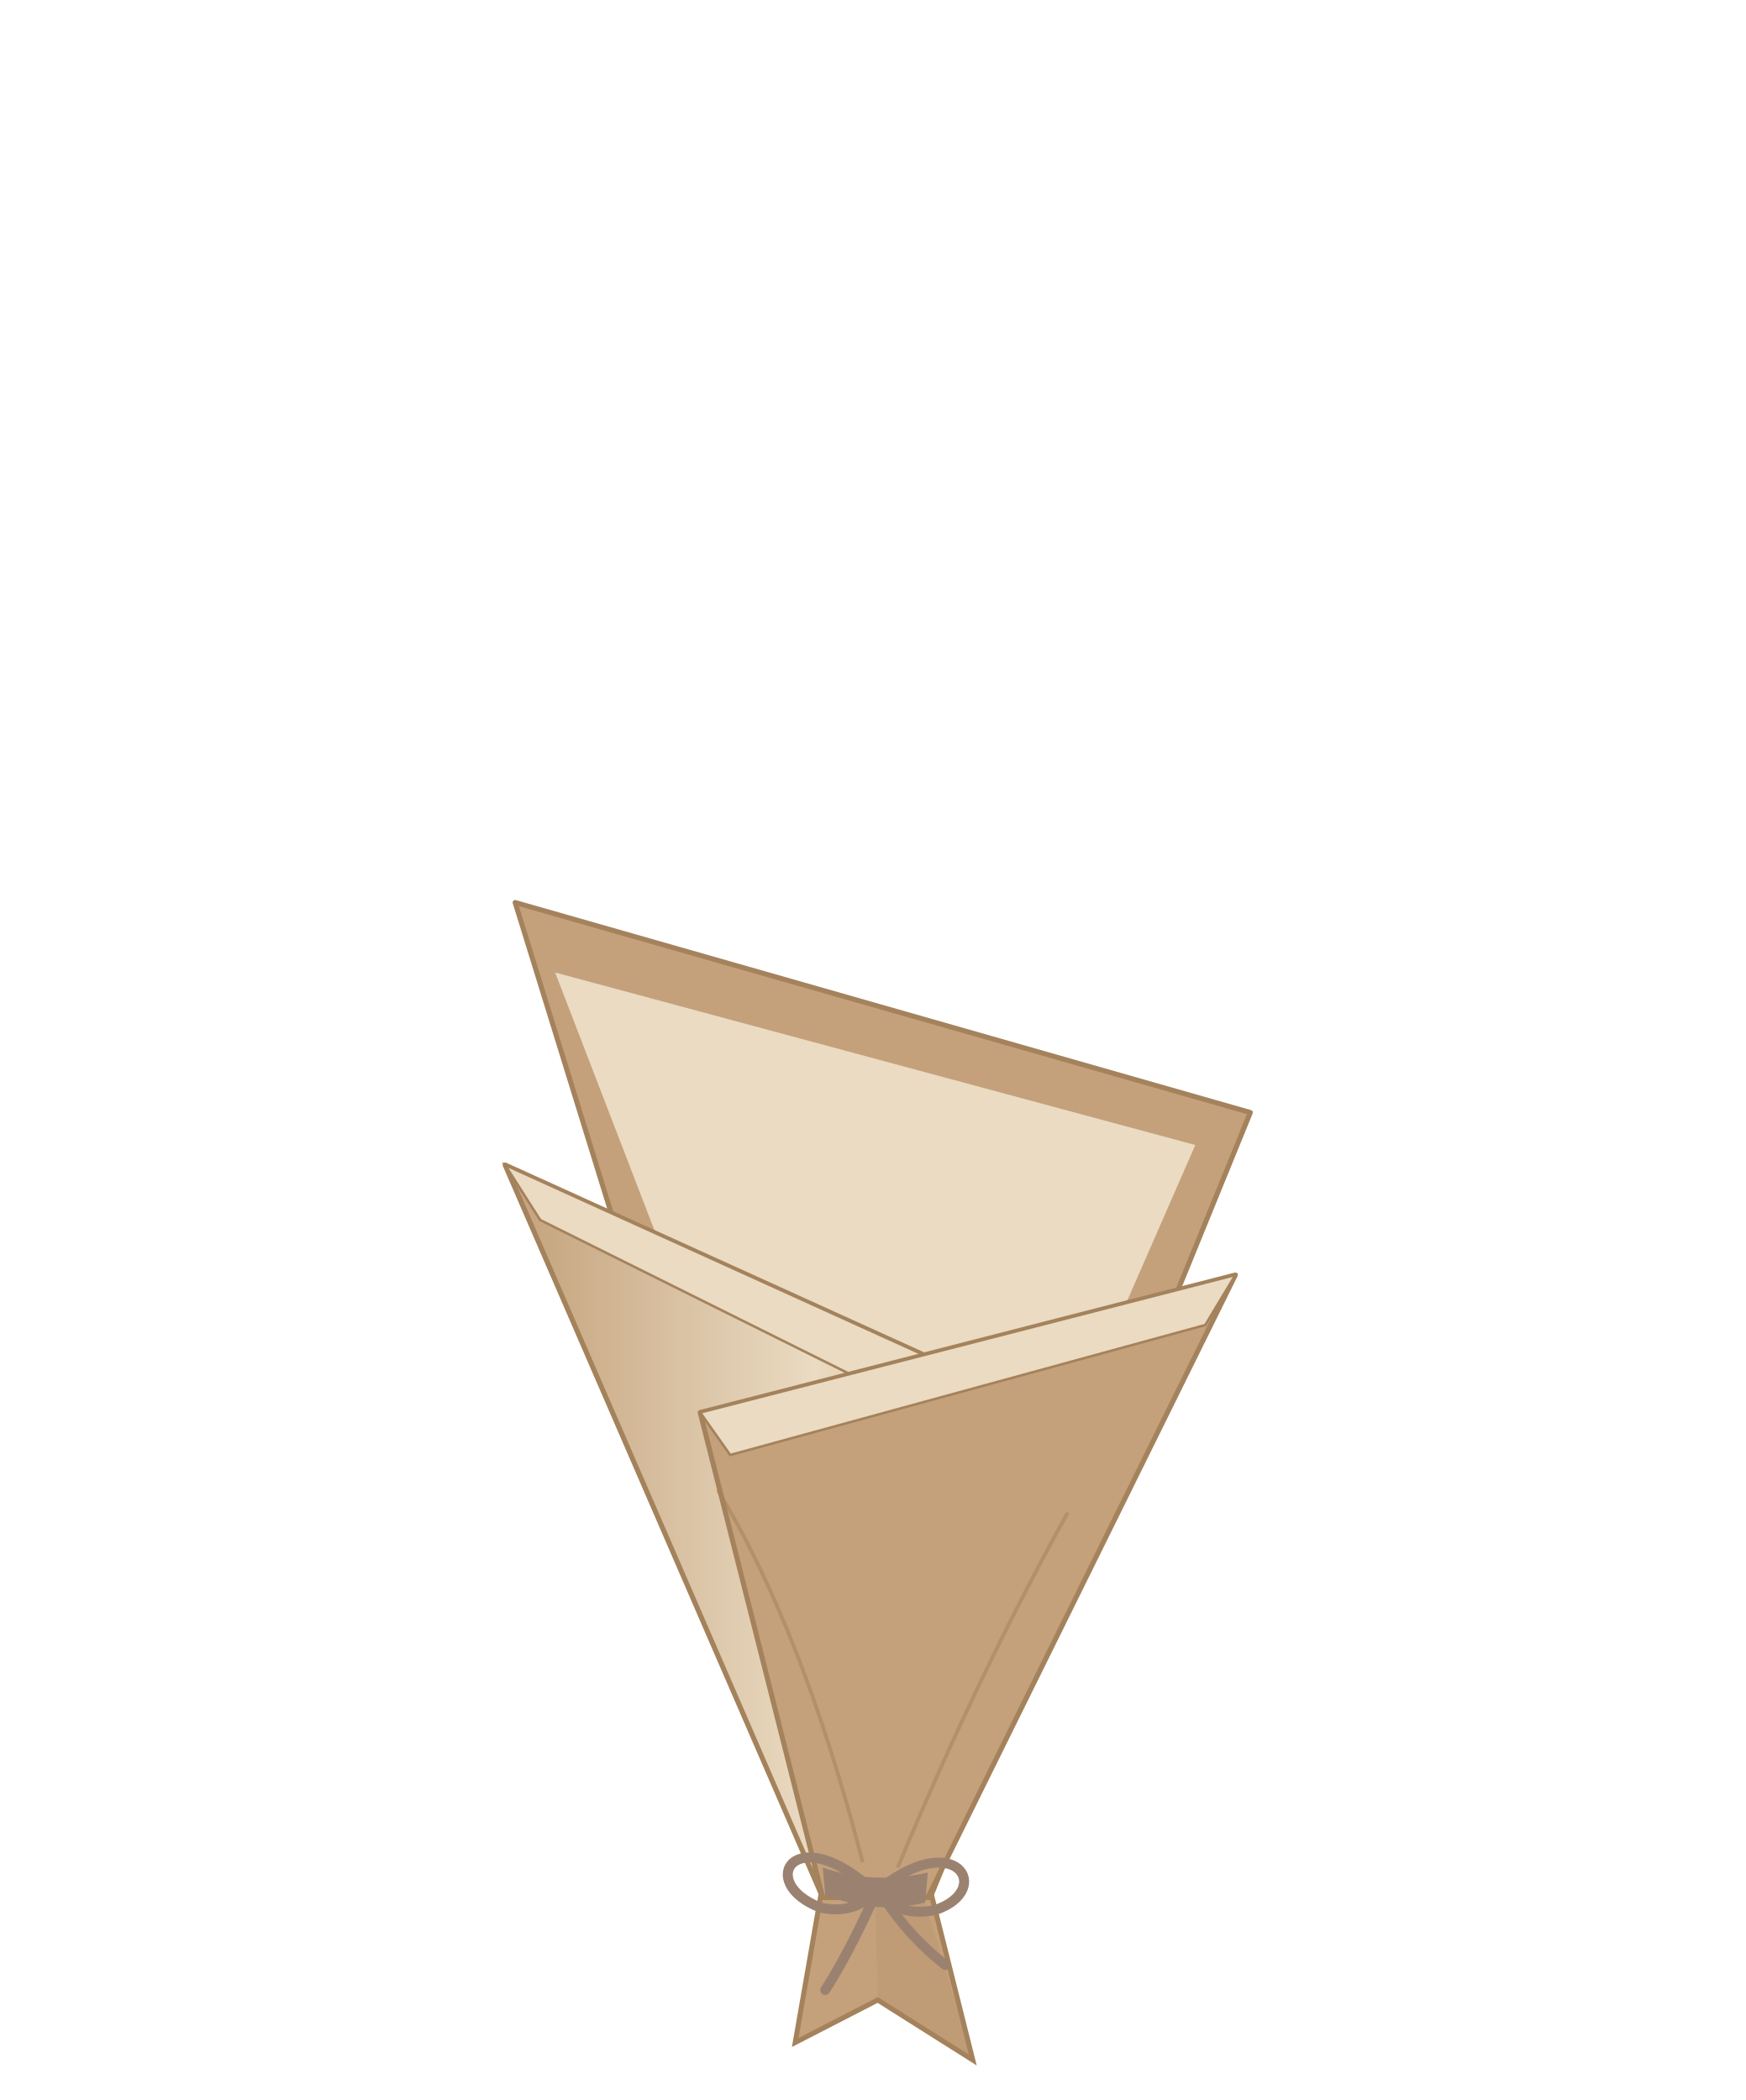
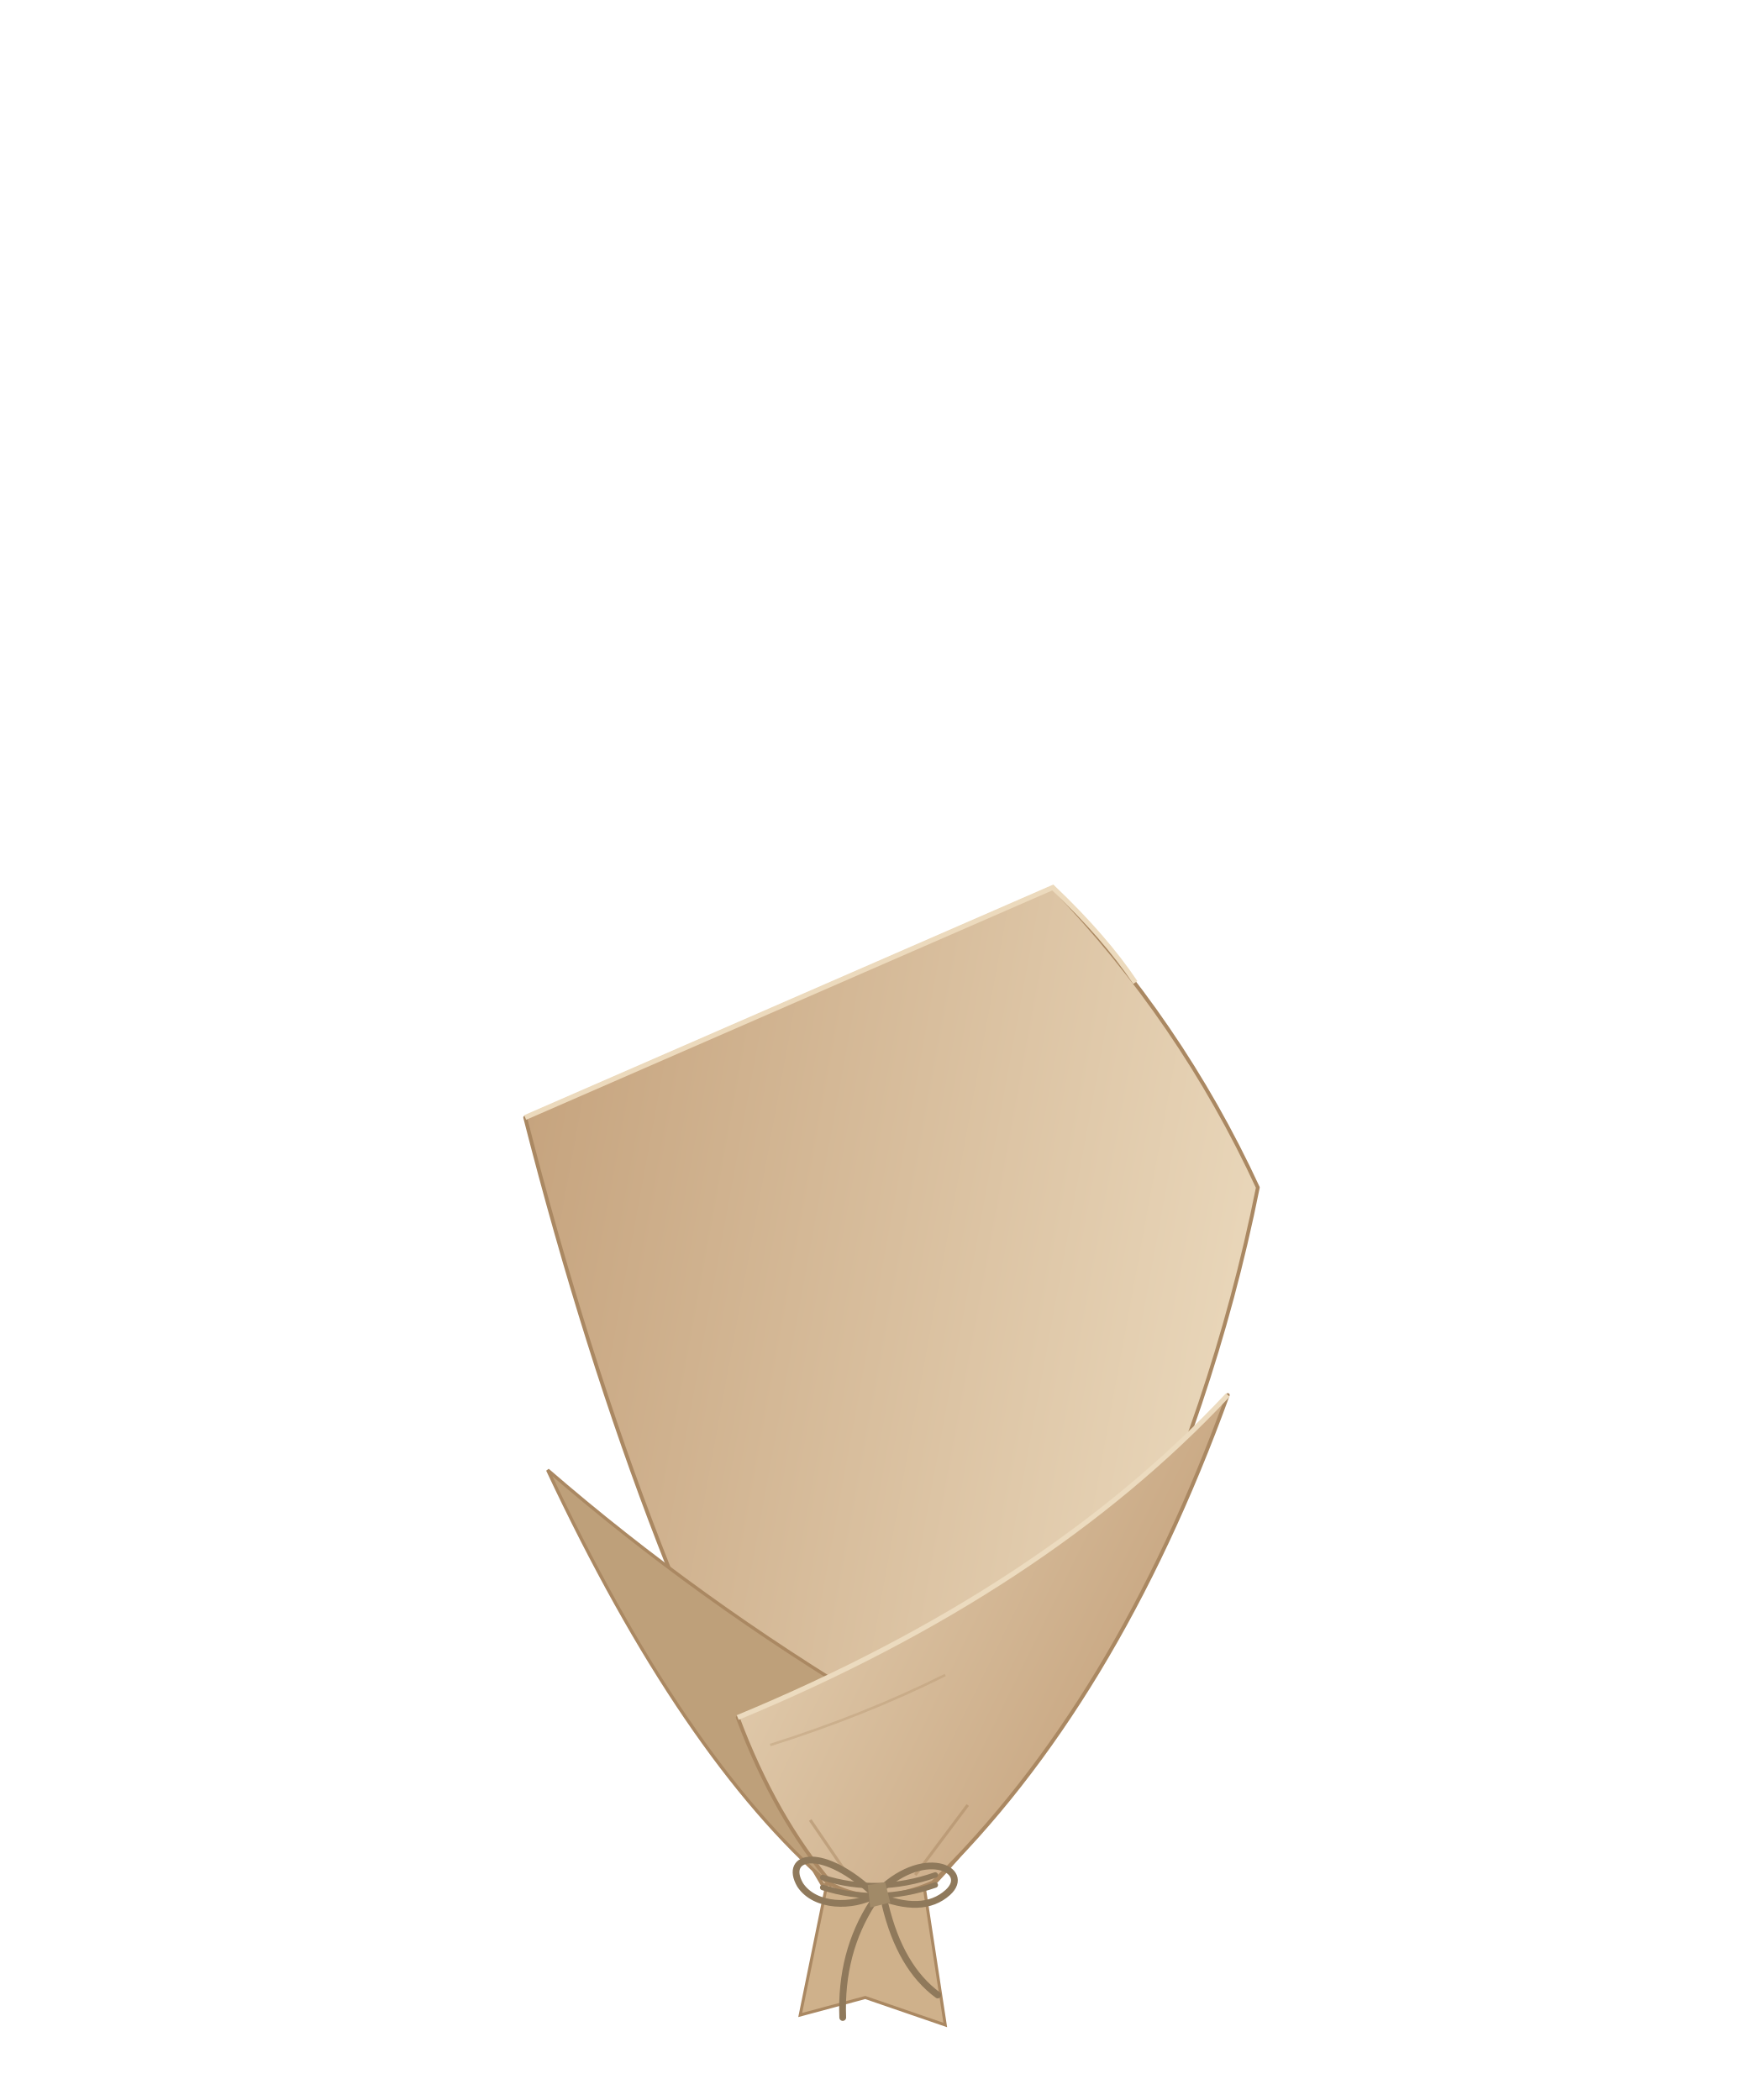
<svg xmlns="http://www.w3.org/2000/svg" viewBox="0 0 698 840" role="img">
  <defs>
-     <linearGradient id="paper-kraft" x1="0" y1="0" x2="1" y2="0">
+     <polygon id="bouquet-interior" points="472,558 438,620 402,680 378,730 369,747 356,755 344,755 337,747 326,730 300,680 276,620 256,558" />
+     <linearGradient id="paper-kraft" x1="0" y1="0" x2="1" y2=".25">
      <stop stop-color="#c4a17b" />
-       <stop offset=".52" stop-color="#eadbc2" />
+       <stop offset="1" stop-color="#e8d5b8" />
+     </linearGradient>
+     <linearGradient id="fold-kraft" x1="0" y1="0" x2="1" y2=".5">
+       <stop stop-color="#e8d5b8" />
      <stop offset="1" stop-color="#c4a17b" />
    </linearGradient>
  </defs>
-   <path d="M330 748 L318 817 L351 800 L389 824 L370 748Z" fill="#c4a17b" stroke="#a4825c" stroke-width="2" />
-   <path d="M350 762 L351 800 L389 824 L369 758" fill="#a4825c" opacity=".16" />
-   <path d="M206 361 L500 445 L372 759 L329 759Z" fill="#c4a17b" stroke="#a4825c" stroke-width="2" stroke-linejoin="round" />
-   <path d="M222 389 L478 458 L356 737Z" fill="#eadbc2" />
-   <path d="M202 466 L440 574 L369 759 L329 759Z" fill="url(#paper-kraft)" stroke="#a4825c" stroke-width="2" stroke-linejoin="round" />
-   <path d="M202 466 L440 574 L421 590 L216 488Z" fill="#eadbc2" stroke="#a4825c" stroke-width="1" />
-   <path d="M494 510 L280 565 L329 759 L371 759Z" fill="#c4a17b" stroke="#a4825c" stroke-width="2" stroke-linejoin="round" />
-   <path d="M494 510 L280 565 L292 582 L482 530Z" fill="#eadbc2" stroke="#a4825c" stroke-width="1" />
-   <path d="M287 596 Q321 652 345 745 M427 605 Q391 670 359 747" fill="none" stroke="#a4825c" stroke-width="1.5" opacity=".55" />
-   <path d="M329 747 Q349 754 371 749 L370 761 Q350 766 330 758Z" fill="#9b8270" />
-   <path d="M350 757 C318 727 302 753 328 763 Q341 766 350 757 C382 730 398 756 374 764 Q360 767 350 757 M349 760 Q339 782 330 796 M354 760 Q364 775 378 786" fill="none" stroke="#9b8270" stroke-width="4" stroke-linecap="round" />
+   <path d="M210 447 L421 355 Q472 408 503 475 C479 595 425 699 373 754 L329 754 Q258 635 210 447Z" fill="url(#paper-kraft)" stroke="#aa8862" stroke-width="1.5" stroke-linejoin="round" />
+   <path d="M210 447 L421 355 Q442 375 454 393" fill="none" stroke="#ecdabd" stroke-width="2" />
+   <path d="M331 752 L320 806 L346 799 L378 810 L369 751Z" fill="#cfb18b" stroke="#aa8862" stroke-width="1.2" />
+   <path d="M219 588 Q279 640 351 683 L332 754 Q273 703 219 588Z" fill="#bea07a" stroke="#aa8862" stroke-width="1.3" />
+   <path d="M491 558 Q418 636 295 687 Q310 727 333 754 Q350 763 373 753 Q446 682 491 558Z" fill="url(#fold-kraft)" stroke="#aa8862" stroke-width="1.5" stroke-linejoin="round" />
+   <path d="M491 558 Q418 636 295 687" fill="none" stroke="#ecdbbf" stroke-width="2" />
+   <path d="M308 698 Q346 686 378 670" fill="none" stroke="#aa8862" stroke-width="1" opacity=".3" />
+   <path d="M324 728 L339 750 M387 722 L366 750" fill="none" stroke="#aa8862" stroke-width="1.2" opacity=".5" />
+   <path d="M329 751 Q351 758 374 750 M329 755 Q351 762 374 754" fill="none" stroke="#8f795b" stroke-width="2.2" stroke-linecap="round" />
+   <path d="M350 758 C329 738 313 742 320 754 C326 763 341 763 350 758 C369 738 389 748 379 757 Q369 766 350 758 M349 761 Q336 781 337 807 M354 762 Q360 787 375 798" fill="none" stroke="#8f795b" stroke-width="2.7" stroke-linecap="round" />
+   <path d="M347 754 L354 753 L356 761 L348 763Z" fill="#a18a68" />
</svg>
